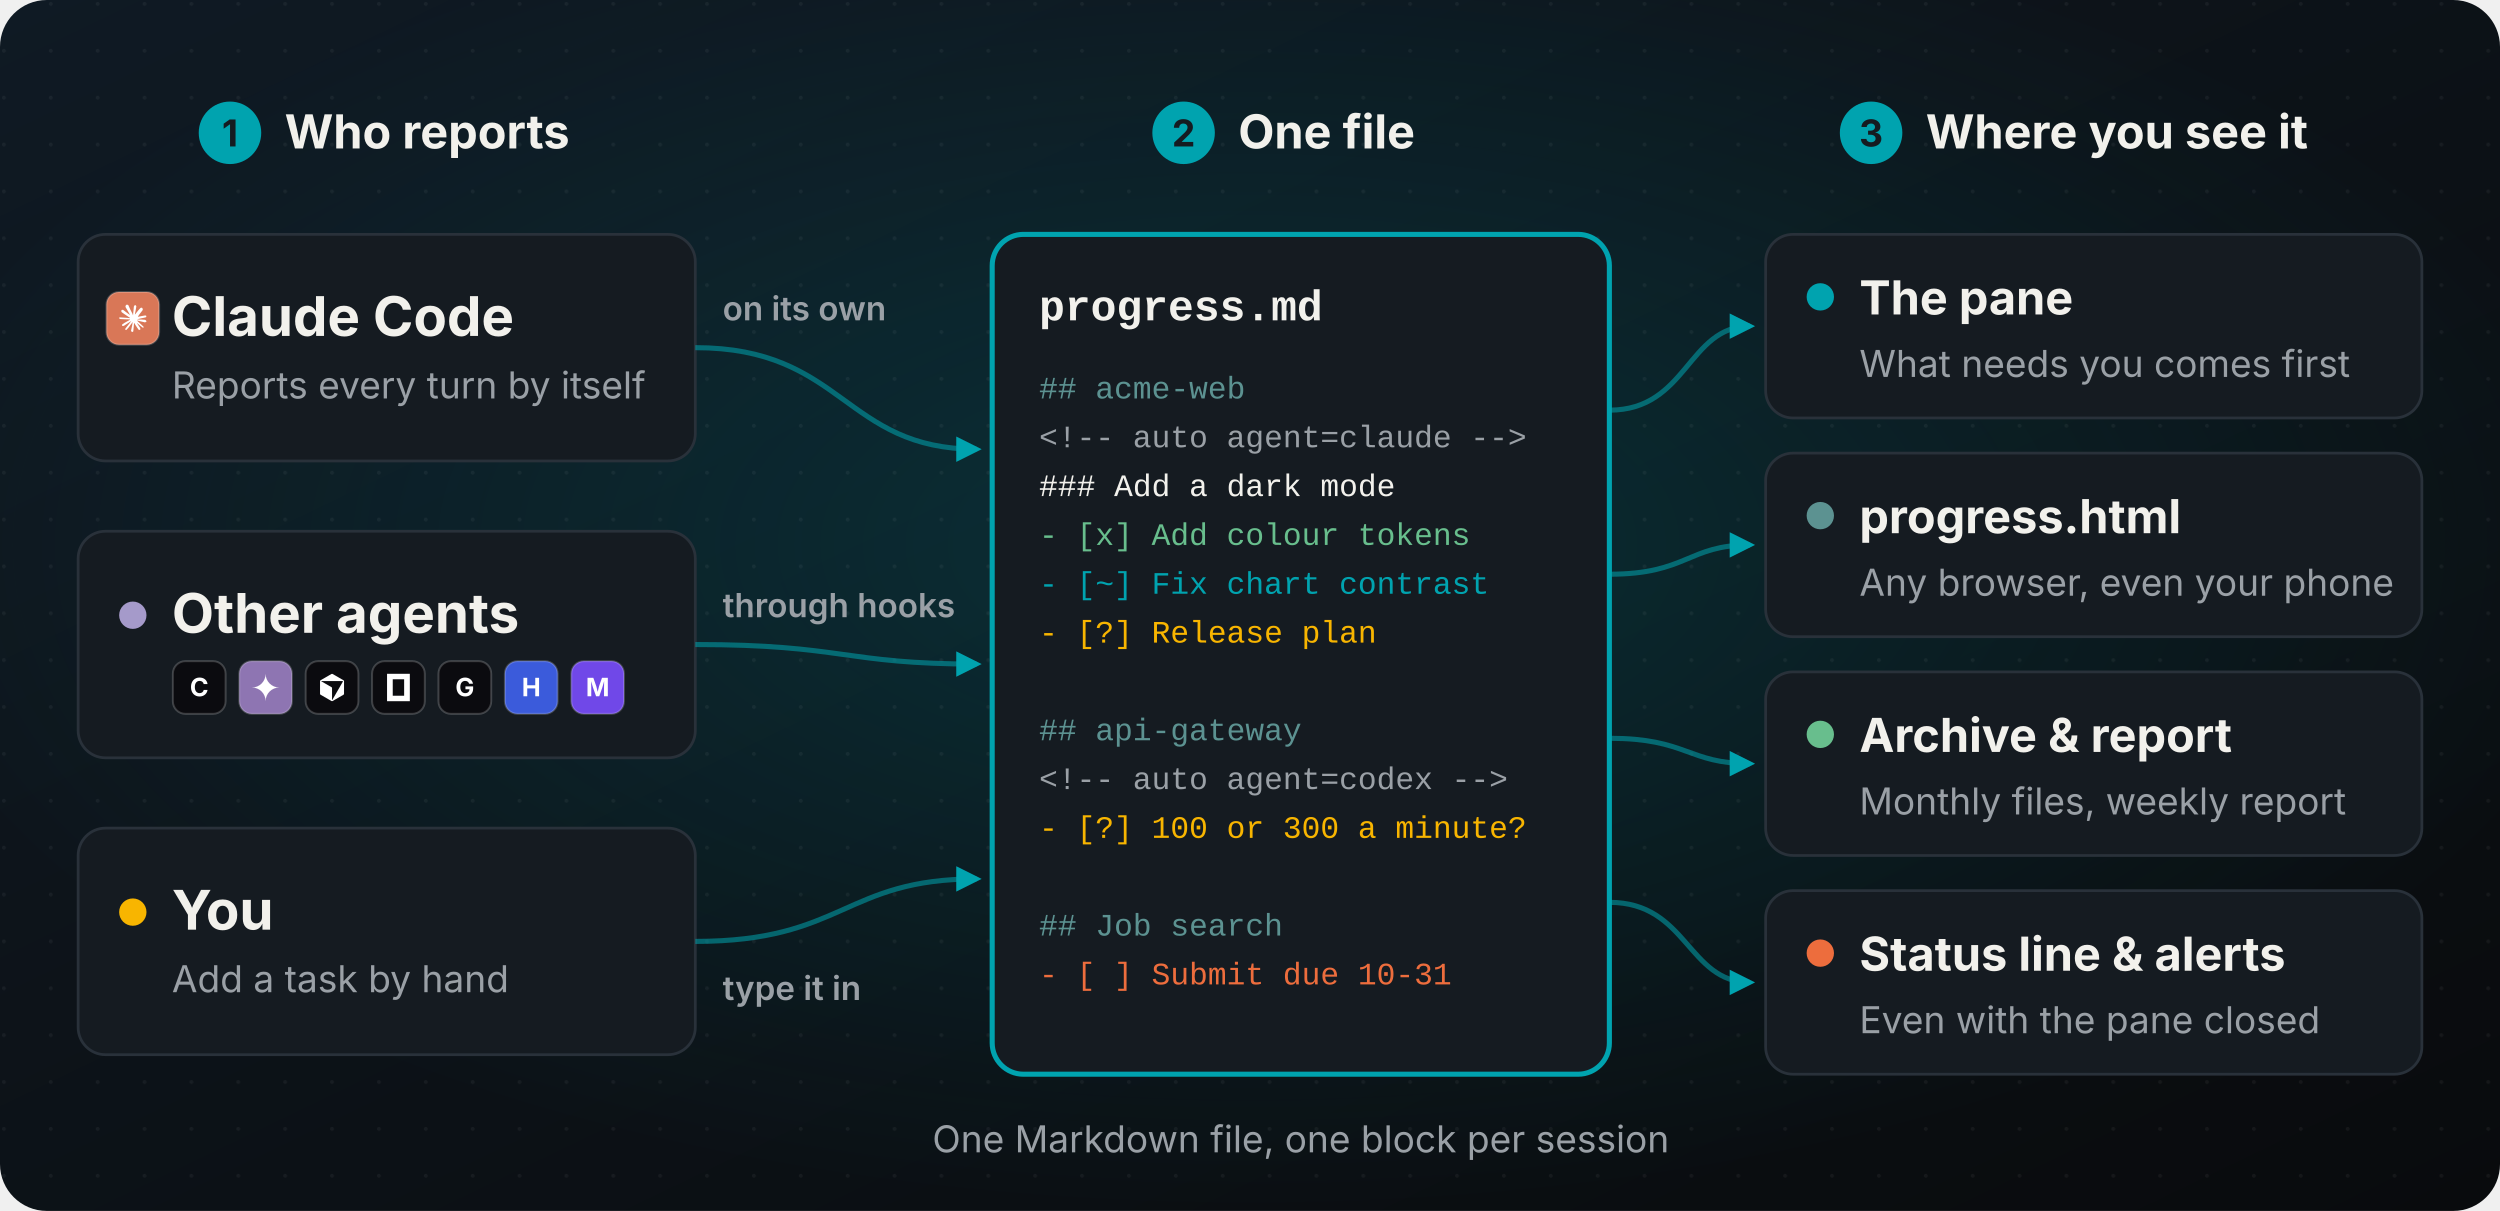
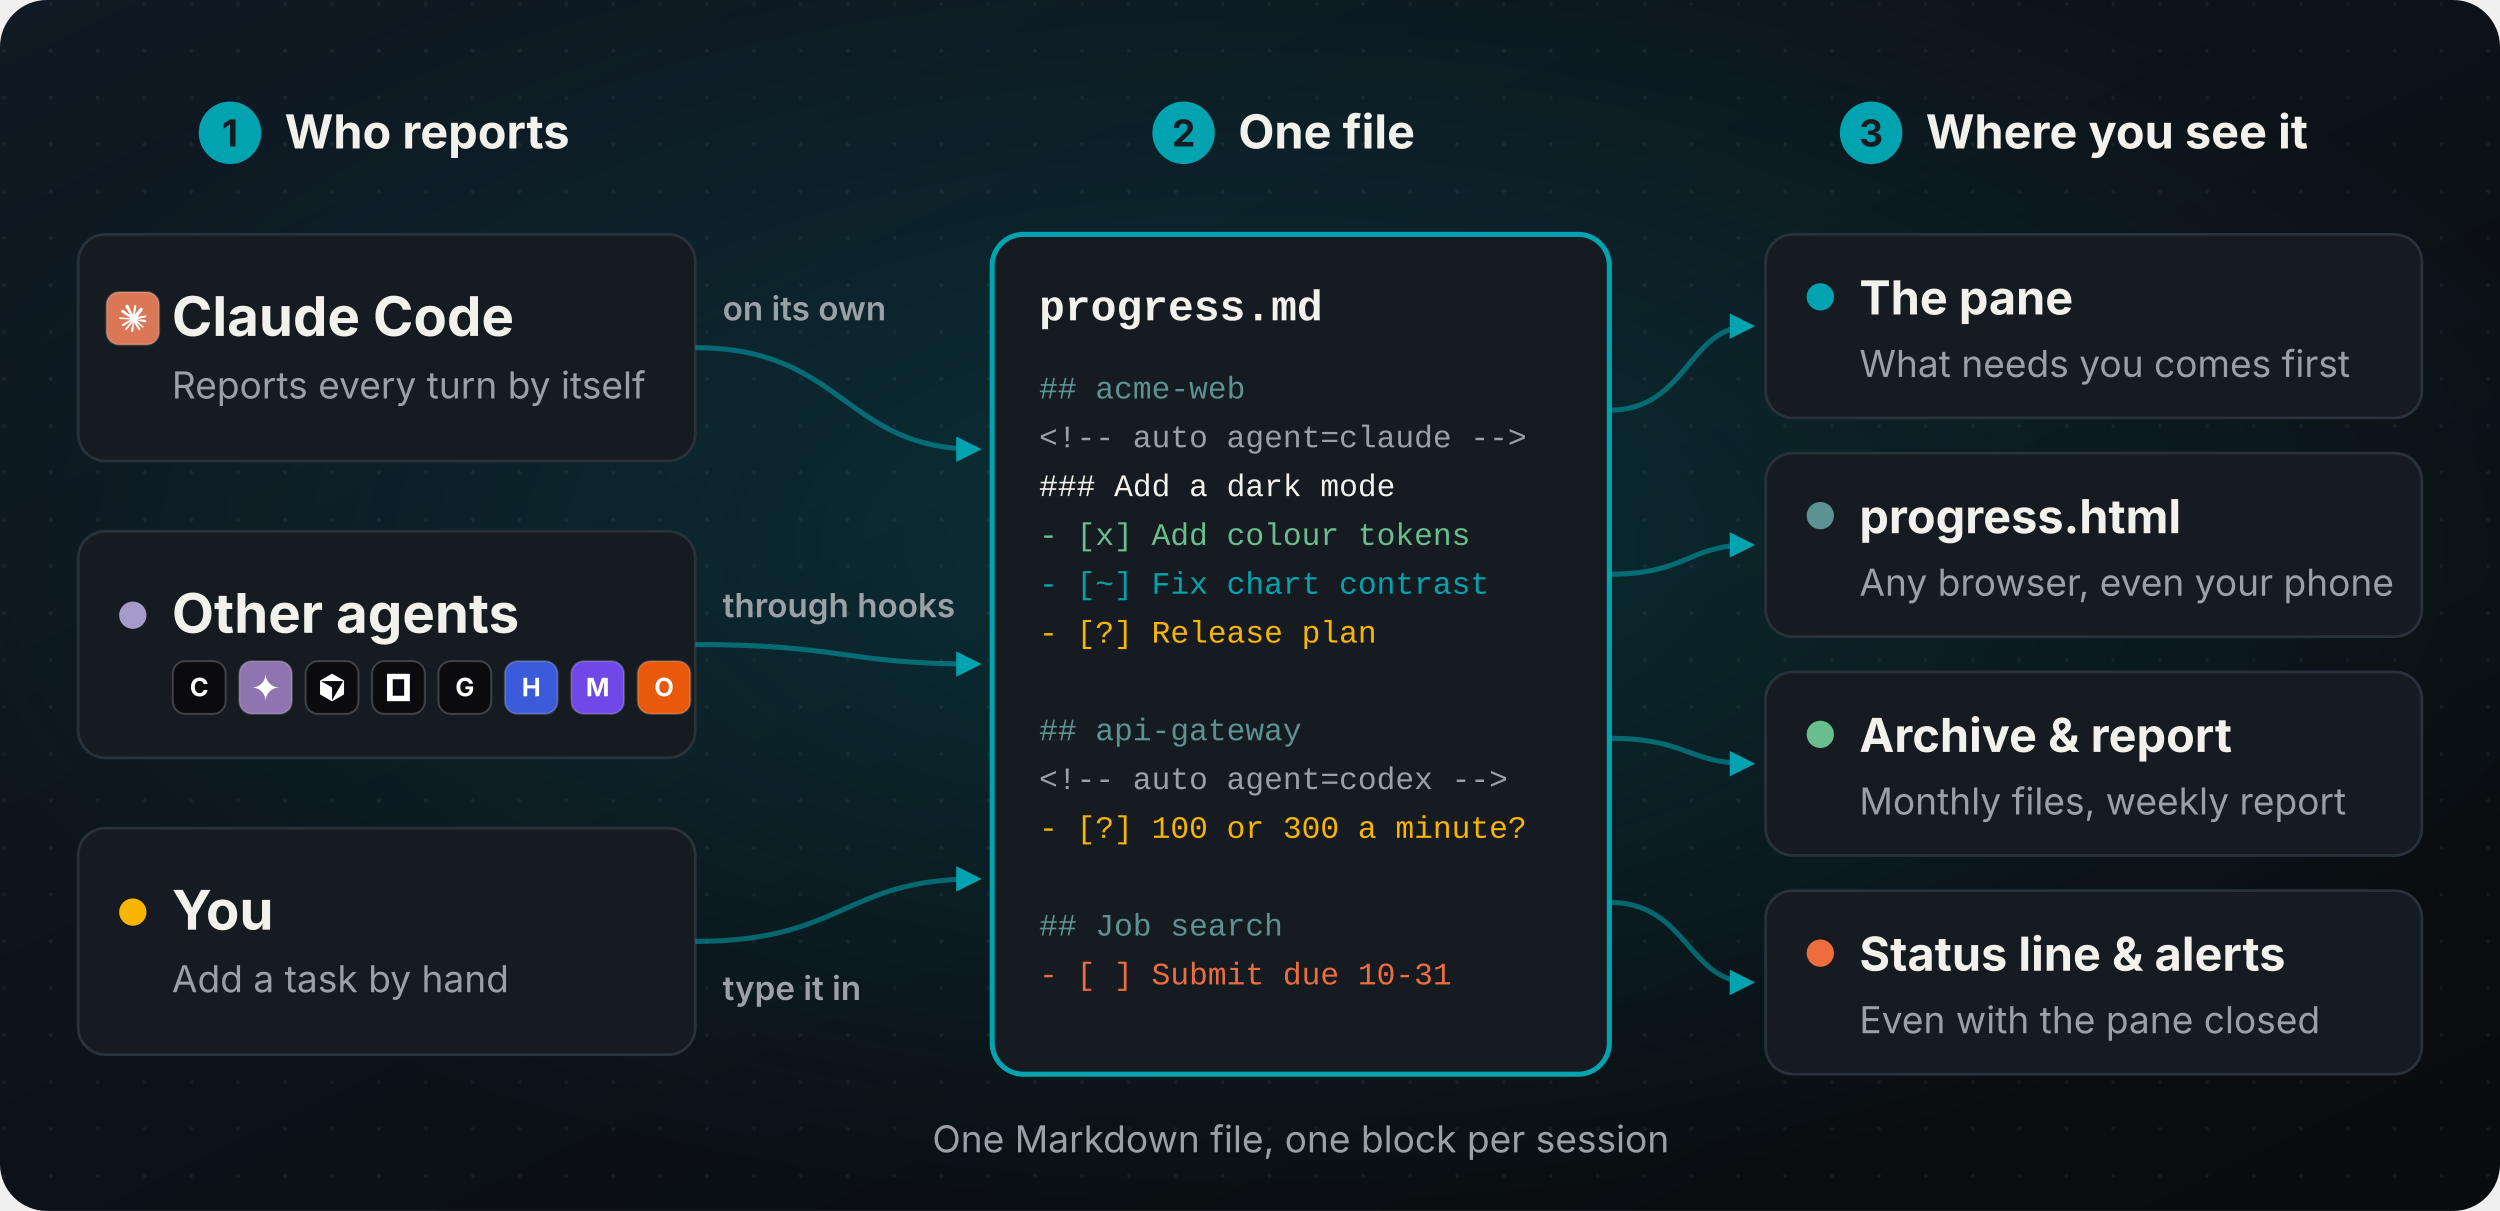
<svg xmlns="http://www.w3.org/2000/svg" width="1280" height="620" viewBox="0 0 1280 620" role="img" aria-label="progress.md: One Markdown file, one block per session">
  <defs>
    <linearGradient id="sky" x1="0" y1="0" x2="1" y2="1">
      <stop offset="0" stop-color="#0f1a24" />
      <stop offset="0.55" stop-color="#0c1116" />
      <stop offset="1" stop-color="#090b0d" />
    </linearGradient>
    <radialGradient id="glow" cx="0.5" cy="0.45" r="0.55">
      <stop offset="0" stop-color="#00A3AF" stop-opacity="0.2" />
      <stop offset="1" stop-color="#00A3AF" stop-opacity="0" />
    </radialGradient>
    <pattern id="dots" width="24" height="24" patternUnits="userSpaceOnUse">
      <circle cx="2" cy="2" r="1" fill="#fff" fill-opacity="0.05" />
    </pattern>
    <filter id="lift" x="-20%" y="-20%" width="140%" height="160%">
      <feDropShadow dx="0" dy="18" stdDeviation="22" flood-color="#000" flood-opacity="0.55" />
    </filter>
    <clipPath id="edge">
      <rect width="1280" height="620" rx="24" />
    </clipPath>
    <marker id="head" viewBox="0 0 10 10" refX="8" refY="5" markerWidth="5" markerHeight="5" orient="auto-start-reverse">
      <path d="M0 0L10 5L0 10z" fill="#00A3AF" />
    </marker>
  </defs>
  <g clip-path="url(#edge)" font-family="-apple-system, BlinkMacSystemFont, 'Segoe UI', 'Noto Sans TC', 'Noto Sans SC', 'PingFang TC', 'Microsoft JhengHei', 'Microsoft YaHei', sans-serif">
    <rect width="1280" height="620" fill="url(#sky)" />
    <rect width="1280" height="620" fill="url(#glow)" />
    <rect width="1280" height="620" fill="url(#dots)" />
    <circle cx="117.75" cy="68" r="16" fill="#00A3AF" />
    <text x="117.75" y="75" text-anchor="middle" font-size="19" font-weight="700" fill="#151b21">1</text>
    <text x="145.75" y="76" font-size="24" font-weight="700" fill="#f2f1ec">Who reports</text>
    <circle cx="606" cy="68" r="16" fill="#00A3AF" />
    <text x="606" y="75" text-anchor="middle" font-size="19" font-weight="700" fill="#151b21">2</text>
    <text x="634" y="76" font-size="24" font-weight="700" fill="#f2f1ec">One file</text>
    <circle cx="958" cy="68" r="16" fill="#00A3AF" />
    <text x="958" y="75" text-anchor="middle" font-size="19" font-weight="700" fill="#151b21">3</text>
    <text x="986" y="76" font-size="24" font-weight="700" fill="#f2f1ec">Where you see it</text>
    <rect x="40" y="120" width="316" height="116" rx="14" fill="#151b21" stroke="#29313a" stroke-width="1.4" />
    <circle cx="68" cy="163" r="7" fill="#00A3AF" />
    <text x="88" y="172" font-size="28" font-weight="700" fill="#f2f1ec">Claude Code</text>
    <text x="88" y="204" font-size="19" fill="#9aa0a6">Reports every turn by itself</text>
    <rect x="54" y="149" width="28" height="28" fill="#151b21" />
    <rect x="54.5" y="149.5" width="27" height="27" rx="6.44" fill="#D97757" stroke="#fff" stroke-opacity="0.2" />
    <path transform="translate(61 156) scale(0.5833333)" fill="#fff" d="m4.714 15.956 4.717-2.647.079-.231-.079-.128h-.231l-.789-.049-2.696-.073-2.337-.097-2.265-.121-.571-.121-.534-.704.055-.352.48-.322.686.061 1.518.103 2.277.158 1.651.097 2.447.255h.389l.055-.158-.134-.097-.103-.097L6.973 9.836l-2.55-1.688-1.336-.971-.723-.492-.364-.461-.158-1.008.656-.723.88.061.225.061.892.686 1.906 1.475 2.489 1.834.364.303.146-.103.018-.073-.164-.273-1.354-2.447-1.445-2.489-.643-1.032-.17-.619c-.061-.255-.103-.467-.103-.729L6.287.134 6.7 0l.996.134.419.364.619 1.415 1.002 2.228 1.554 3.03.455.898.243.832.091.255h.158v-.146l.128-1.706.237-2.095.231-2.696.079-.759.376-.911.747-.492.583.279.48.686-.067.443-.285 1.852-.559 2.902-.364 1.943h.212l.243-.243.984-1.305 1.651-2.064.729-.82.85-.905.546-.431h1.032l.759 1.129-.34 1.166-1.062 1.348-.88 1.141-1.263 1.7-.789 1.36.073.109.188-.018 2.853-.607 1.542-.279 1.84-.316.832.389.091.395-.328.807-1.967.486-2.307.461-3.436.814-.043.03.049.061 1.548.146.662.036h1.621l3.018.225.789.522.474.638-.079.486-1.214.619-1.639-.389-3.825-.911-1.311-.328h-.182v.109l1.093 1.069 2.003 1.809 2.507 2.331.128.577-.322.455-.34-.049-2.204-1.657-.85-.747-1.925-1.621h-.128v.17l.443.65 2.344 3.521.121 1.081-.17.352-.607.212-.668-.121-1.372-1.925L14.38 17.959l-1.141-1.943-.14.079-.674 7.255-.316.37-.729.279-.607-.461-.322-.747.322-1.475.389-1.925.316-1.53.285-1.9.17-.631-.012-.043-.14.018-1.433 1.967-2.18 2.945-1.724 1.846-.413.164-.716-.37.067-.662.401-.589 2.386-3.036 1.439-1.882.929-1.087-.006-.158h-.055l-6.338 4.116-1.129.146-.486-.455.061-.747.231-.243 1.906-1.311Z" />
    <rect x="40" y="272" width="316" height="116" rx="14" fill="#151b21" stroke="#29313a" stroke-width="1.4" />
    <circle cx="68" cy="315" r="7" fill="#A59ACA" />
    <text x="88" y="324" font-size="28" font-weight="700" fill="#f2f1ec">Other agents</text>
    <text x="88" y="356" font-size="19" fill="#9aa0a6" />
    <rect x="88.5" y="338.5" width="27" height="27" rx="6.44" fill="#0B0B0F" stroke="#fff" stroke-opacity="0.2" />
    <text x="102" y="356.48" text-anchor="middle" font-family="-apple-system, BlinkMacSystemFont, 'Segoe UI', 'Noto Sans TC', 'Noto Sans SC', 'PingFang TC', 'Microsoft JhengHei', 'Microsoft YaHei', sans-serif" font-size="13" font-weight="700" fill="#fff">C</text>
    <rect x="122.5" y="338.5" width="27" height="27" rx="6.44" fill="#8E75B2" stroke="#fff" stroke-opacity="0.2" />
    <path transform="translate(129 345) scale(0.5833333)" fill="#fff" d="M11.04 19.32Q12 21.51 12 24q0-2.49.93-4.68.96-2.19 2.58-3.81t3.81-2.55Q21.51 12 24 12q-2.49 0-4.68-.93a12.3 12.3 0 0 1-3.81-2.58 12.3 12.3 0 0 1-2.58-3.81Q12 2.49 12 0q0 2.49-.96 4.68-.93 2.19-2.55 3.81a12.3 12.3 0 0 1-3.81 2.58Q2.49 12 0 12q2.49 0 4.68.96 2.19.93 3.81 2.55t2.55 3.81" />
    <rect x="156.5" y="338.5" width="27" height="27" rx="6.44" fill="#0B0B0F" stroke="#fff" stroke-opacity="0.2" />
    <path transform="translate(163 345) scale(0.5833333)" fill="#fff" d="M11.503.131 1.891 5.678a.84.84 0 0 0-.42.726v11.188c0 .3.162.575.42.724l9.609 5.55a1 1 0 0 0 .998 0l9.61-5.55a.84.84 0 0 0 .42-.724V6.404a.84.84 0 0 0-.42-.726L12.497.131a1.01 1.01 0 0 0-.996 0M2.657 6.338h18.55c.263 0 .43.287.297.515L12.23 22.918c-.062.107-.229.064-.229-.06V12.335a.59.59 0 0 0-.295-.51l-9.11-5.257c-.109-.063-.064-.23.061-.23" />
    <rect x="190.5" y="338.5" width="27" height="27" rx="6.44" fill="#0B0B0F" stroke="#fff" stroke-opacity="0.2" />
    <path transform="translate(197 345) scale(0.5833333)" fill="#fff" d="M22 24H2V0h20zM17 4.8H7v14.4h10z" />
    <rect x="224.5" y="338.5" width="27" height="27" rx="6.44" fill="#0B0B0F" stroke="#fff" stroke-opacity="0.2" />
    <text x="238" y="356.48" text-anchor="middle" font-family="-apple-system, BlinkMacSystemFont, 'Segoe UI', 'Noto Sans TC', 'Noto Sans SC', 'PingFang TC', 'Microsoft JhengHei', 'Microsoft YaHei', sans-serif" font-size="13" font-weight="700" fill="#fff">G</text>
    <rect x="258.5" y="338.5" width="27" height="27" rx="6.44" fill="#3B5BDB" stroke="#fff" stroke-opacity="0.2" />
    <text x="272" y="356.48" text-anchor="middle" font-family="-apple-system, BlinkMacSystemFont, 'Segoe UI', 'Noto Sans TC', 'Noto Sans SC', 'PingFang TC', 'Microsoft JhengHei', 'Microsoft YaHei', sans-serif" font-size="13" font-weight="700" fill="#fff">H</text>
    <rect x="292.5" y="338.5" width="27" height="27" rx="6.44" fill="#7048E8" stroke="#fff" stroke-opacity="0.2" />
    <text x="306" y="356.48" text-anchor="middle" font-family="-apple-system, BlinkMacSystemFont, 'Segoe UI', 'Noto Sans TC', 'Noto Sans SC', 'PingFang TC', 'Microsoft JhengHei', 'Microsoft YaHei', sans-serif" font-size="13" font-weight="700" fill="#fff">M</text>
+     <rect x="326.5" y="338.5" width="27" height="27" rx="6.44" fill="#E8590C" stroke="#fff" stroke-opacity="0.2" />
+     <text x="340" y="356.48" text-anchor="middle" font-family="-apple-system, BlinkMacSystemFont, 'Segoe UI', 'Noto Sans TC', 'Noto Sans SC', 'PingFang TC', 'Microsoft JhengHei', 'Microsoft YaHei', sans-serif" font-size="13" font-weight="700" fill="#fff">O</text>
    <rect x="40" y="424" width="316" height="116" rx="14" fill="#151b21" stroke="#29313a" stroke-width="1.4" />
    <circle cx="68" cy="467" r="7" fill="#F8B500" />
    <text x="88" y="476" font-size="28" font-weight="700" fill="#f2f1ec">You</text>
    <text x="88" y="508" font-size="19" fill="#9aa0a6">Add a task by hand</text>
    <path d="M356 178 C432 178 432 230 500 230" fill="none" stroke="#00A3AF" stroke-opacity="0.55" stroke-width="2.6" marker-end="url(#head)" />
    <path d="M356 330 C432 330 432 340 500 340" fill="none" stroke="#00A3AF" stroke-opacity="0.55" stroke-width="2.6" marker-end="url(#head)" />
    <path d="M356 482 C432 482 432 450 500 450" fill="none" stroke="#00A3AF" stroke-opacity="0.55" stroke-width="2.6" marker-end="url(#head)" />
    <text x="370" y="164" font-size="17" font-weight="600" fill="#9aa0a6">on its own</text>
    <text x="370" y="316" font-size="17" font-weight="600" fill="#9aa0a6">through hooks</text>
    <text x="370" y="512" font-size="17" font-weight="600" fill="#9aa0a6">type it in</text>
    <rect x="508" y="120" width="316" height="430" rx="16" fill="#151b21" stroke="#00A3AF" stroke-width="2.6" />
    <text x="532" y="164" font-family="ui-monospace, SFMono-Regular, Menlo, Consolas, 'Liberation Mono', 'Noto Sans Mono CJK TC', 'Noto Sans CJK TC', 'PingFang TC', 'Microsoft JhengHei', monospace" font-size="22" font-weight="700" fill="#f2f1ec">progress.md</text>
    <g font-family="ui-monospace, SFMono-Regular, Menlo, Consolas, 'Liberation Mono', 'Noto Sans Mono CJK TC', 'Noto Sans CJK TC', 'PingFang TC', 'Microsoft JhengHei', monospace" font-size="16">
      <text x="532" y="204" fill="#5C9291">## acme-web</text>
      <text x="532" y="229" fill="#9aa0a6">&lt;!-- auto agent=claude --&gt;</text>
      <text x="532" y="254" fill="#f2f1ec">### Add a dark mode</text>
      <text x="532" y="279" fill="#68BE8D">- [x] Add colour tokens</text>
      <text x="532" y="304" fill="#00A3AF">- [~] Fix chart contrast</text>
      <text x="532" y="329" fill="#F8B500">- [?] Release plan</text>
      <text x="532" y="379" fill="#5C9291">## api-gateway</text>
      <text x="532" y="404" fill="#9aa0a6">&lt;!-- auto agent=codex --&gt;</text>
      <text x="532" y="429" fill="#F8B500">- [?] 100 or 300 a minute?</text>
      <text x="532" y="479" fill="#5C9291">## Job search</text>
      <text x="532" y="504" fill="#ED6D3D">- [ ] Submit   due 10-31</text>
    </g>
    <text x="666" y="590" text-anchor="middle" font-size="19" fill="#9aa0a6">One Markdown file, one block per session</text>
    <path d="M824 210 C864 210 864 167 896 167" fill="none" stroke="#00A3AF" stroke-opacity="0.55" stroke-width="2.6" marker-end="url(#head)" />
    <path d="M824 294 C864 294 864 279 896 279" fill="none" stroke="#00A3AF" stroke-opacity="0.55" stroke-width="2.6" marker-end="url(#head)" />
    <path d="M824 378 C864 378 864 391 896 391" fill="none" stroke="#00A3AF" stroke-opacity="0.55" stroke-width="2.6" marker-end="url(#head)" />
    <path d="M824 462 C864 462 864 503 896 503" fill="none" stroke="#00A3AF" stroke-opacity="0.55" stroke-width="2.6" marker-end="url(#head)" />
    <rect x="904" y="120" width="336" height="94" rx="14" fill="#151b21" stroke="#29313a" stroke-width="1.4" />
    <circle cx="932" cy="152" r="7" fill="#00A3AF" />
    <text x="952" y="161" font-size="24" font-weight="700" fill="#f2f1ec">The pane</text>
    <text x="952" y="193" font-size="19" fill="#9aa0a6">What needs you comes first</text>
    <rect x="904" y="232" width="336" height="94" rx="14" fill="#151b21" stroke="#29313a" stroke-width="1.4" />
    <circle cx="932" cy="264" r="7" fill="#5C9291" />
    <text x="952" y="273" font-size="24" font-weight="700" fill="#f2f1ec">progress.html</text>
    <text x="952" y="305" font-size="19" fill="#9aa0a6">Any browser, even your phone</text>
    <rect x="904" y="344" width="336" height="94" rx="14" fill="#151b21" stroke="#29313a" stroke-width="1.4" />
    <circle cx="932" cy="376" r="7" fill="#68BE8D" />
    <text x="952" y="385" font-size="24" font-weight="700" fill="#f2f1ec">Archive &amp; report</text>
    <text x="952" y="417" font-size="19" fill="#9aa0a6">Monthly files, weekly report</text>
    <rect x="904" y="456" width="336" height="94" rx="14" fill="#151b21" stroke="#29313a" stroke-width="1.4" />
    <circle cx="932" cy="488" r="7" fill="#ED6D3D" />
    <text x="952" y="497" font-size="24" font-weight="700" fill="#f2f1ec">Status line &amp; alerts</text>
    <text x="952" y="529" font-size="19" fill="#9aa0a6">Even with the pane closed</text>
  </g>
</svg>
